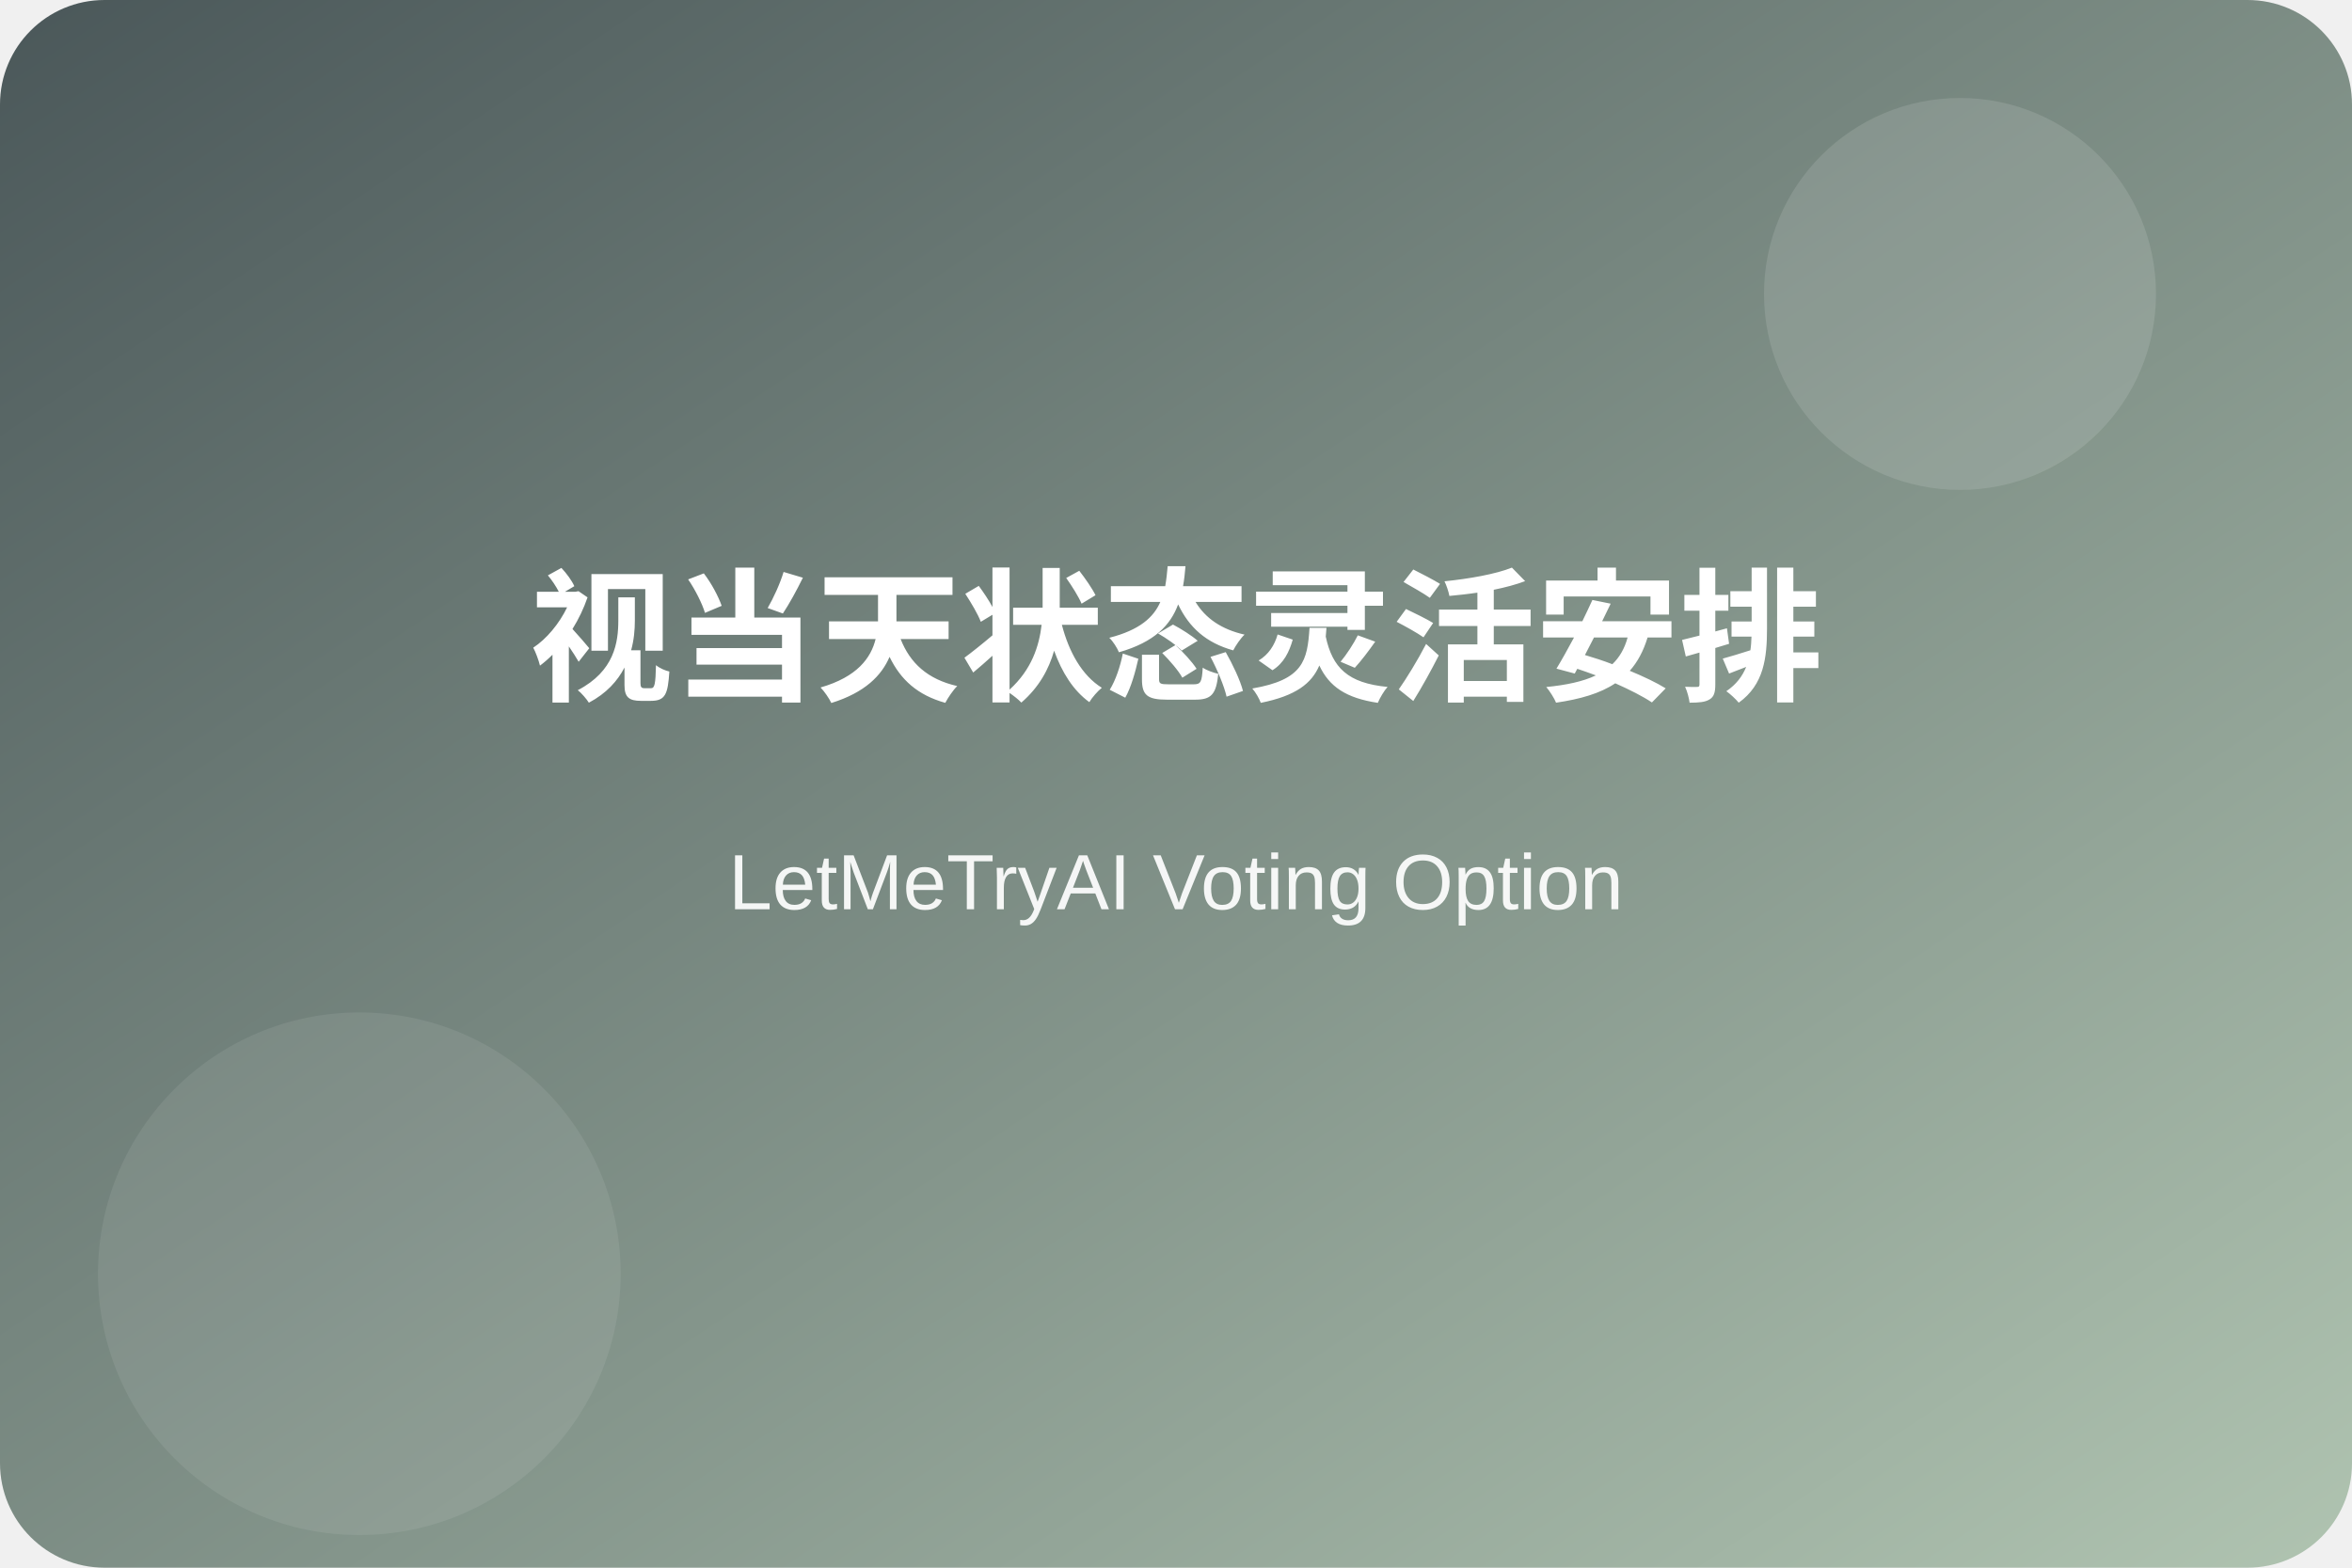
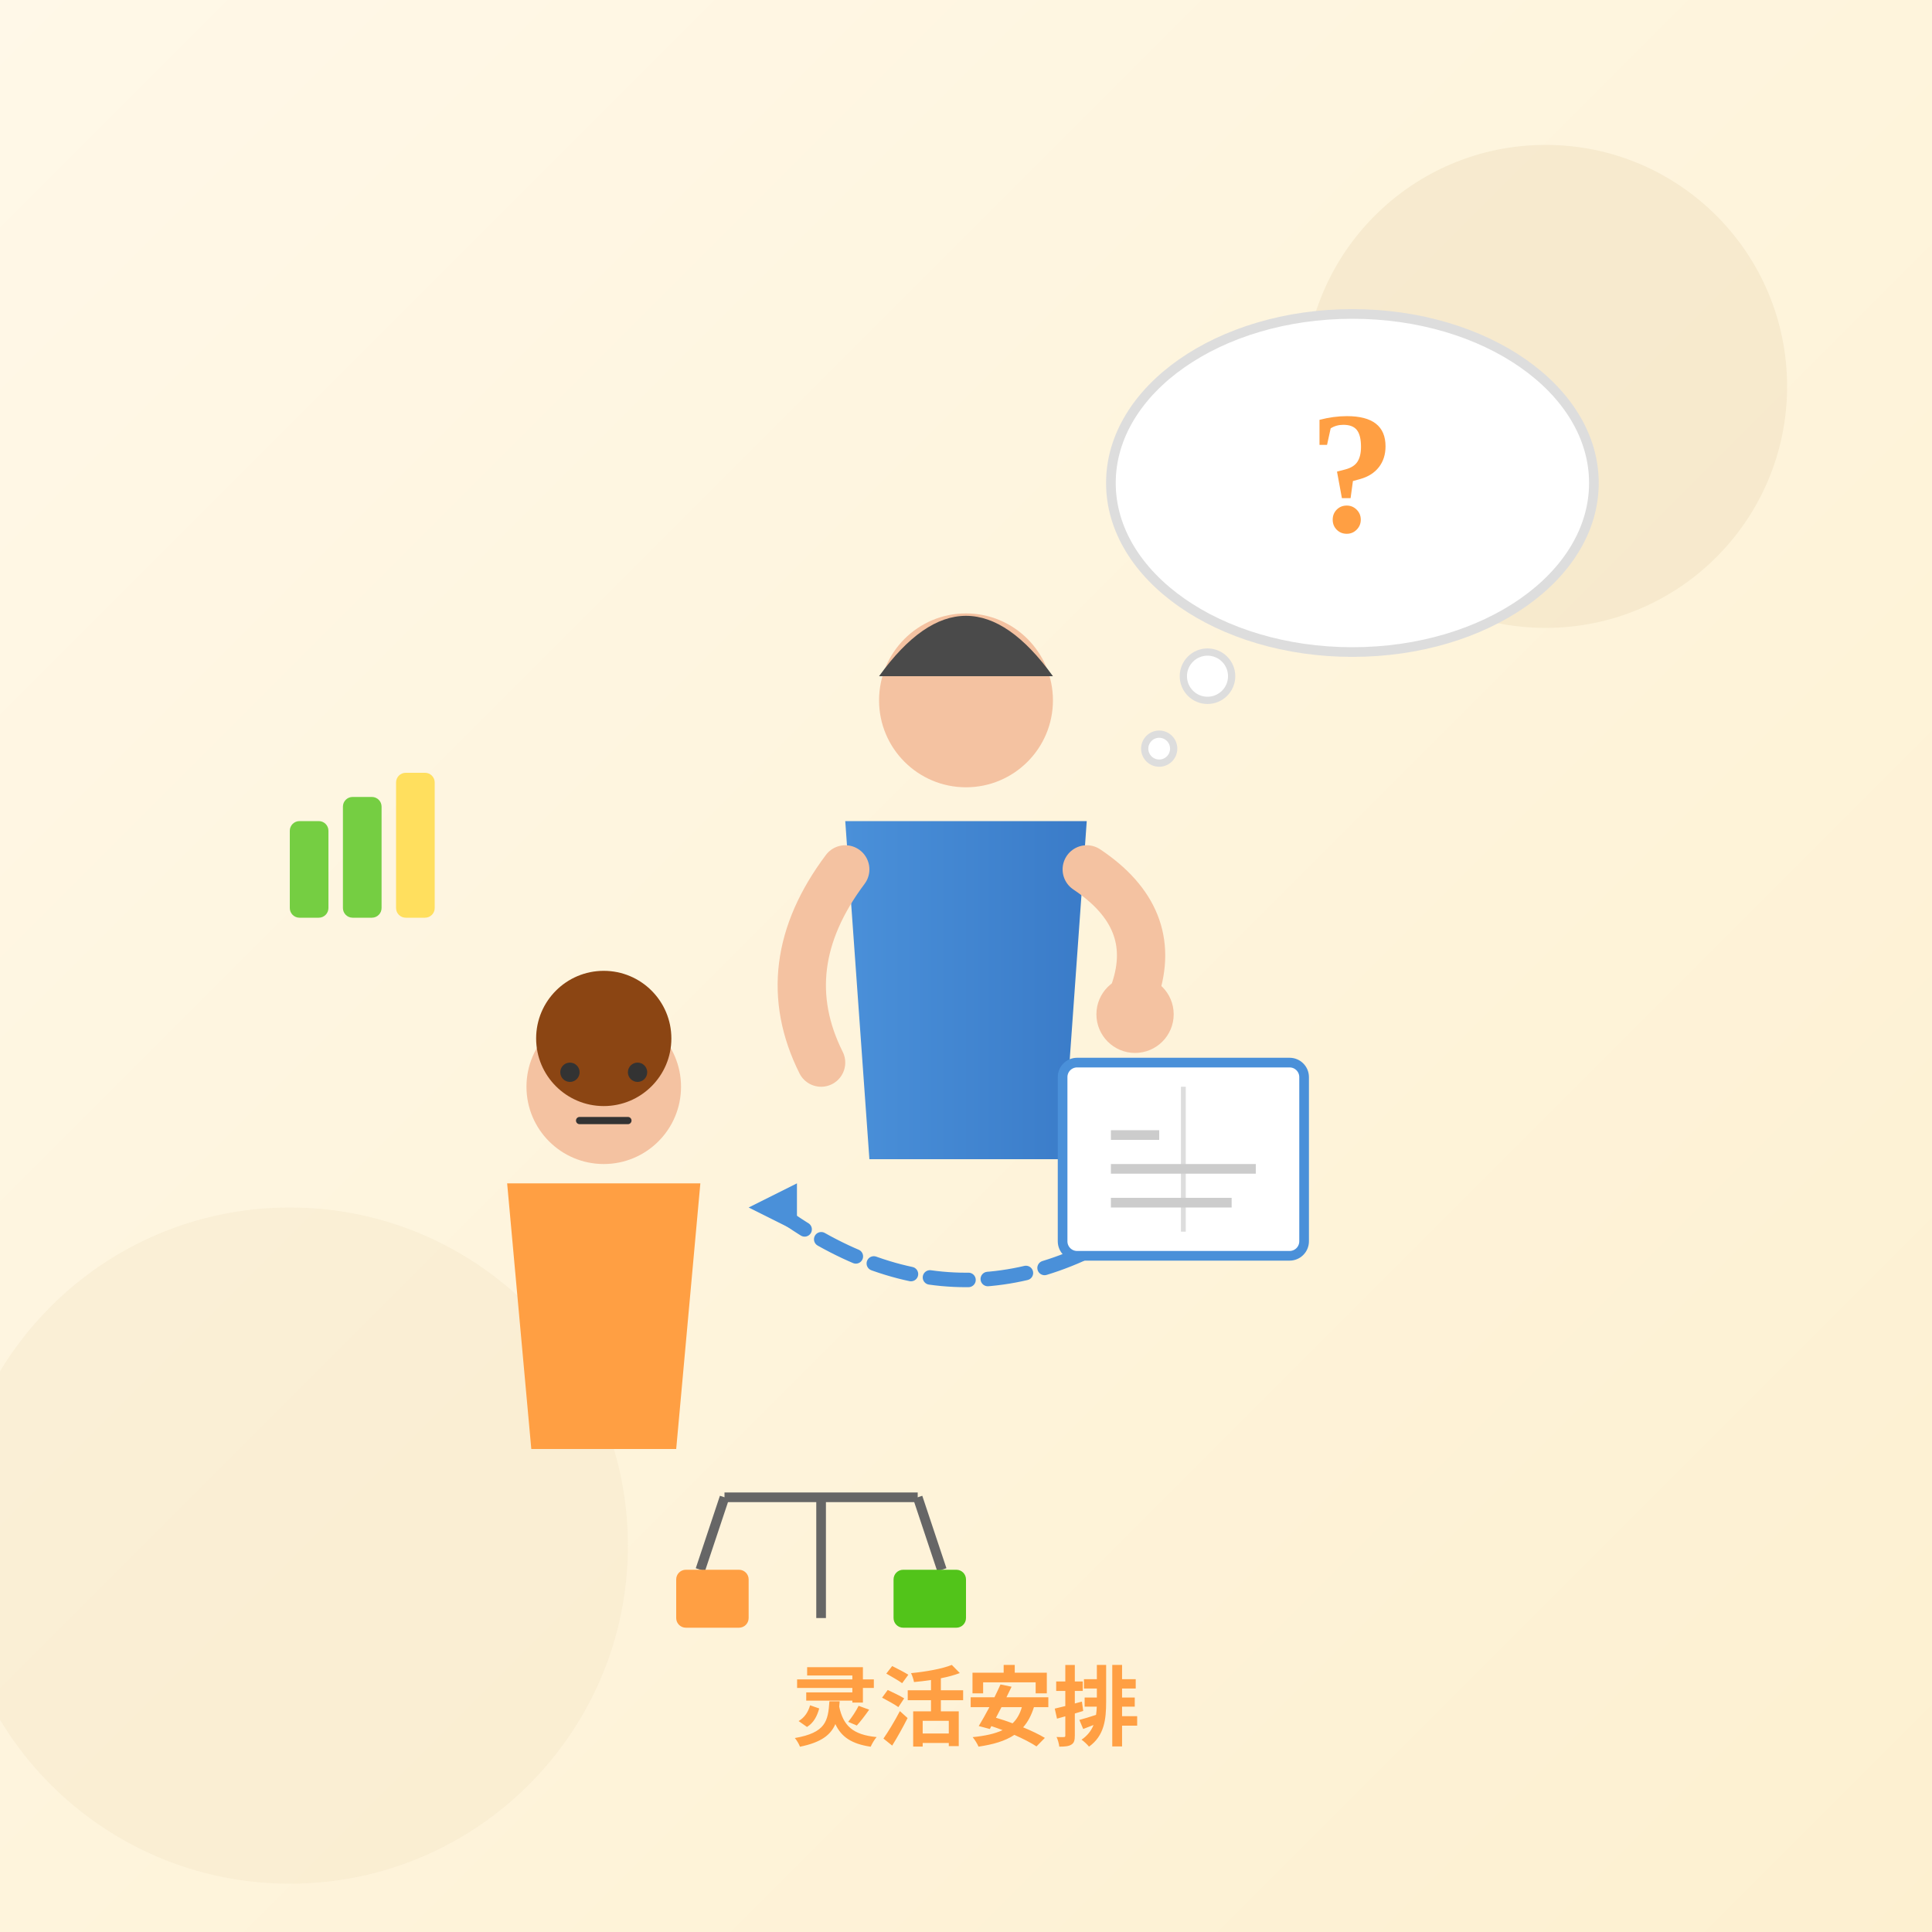
- <svg xmlns="http://www.w3.org/2000/svg" width="720" height="480" viewBox="0 0 720 480">
+ <svg xmlns="http://www.w3.org/2000/svg" width="400" height="400" viewBox="0 0 400 400">
  <defs>
-     <linearGradient id="grad" x1="0%" y1="0%" x2="100%" y2="100%">
-       <stop offset="0%" stop-color="#4a5759" />
-       <stop offset="100%" stop-color="#b0c4b1" />
+     <linearGradient id="bgGrad" x1="0%" y1="0%" x2="100%" y2="100%">
+       <stop offset="0%" stop-color="#fff8e8" />
+       <stop offset="100%" stop-color="#fdf0d0" />
+     </linearGradient>
+     <linearGradient id="parentGrad" x1="0%" y1="0%" x2="100%" y2="0%">
+       <stop offset="0%" stop-color="#4a90d9" />
+       <stop offset="100%" stop-color="#3a7bc8" />
    </linearGradient>
  </defs>
-   <rect width="720" height="480" rx="32" fill="url(#grad)" />
-   <circle cx="600" cy="90" r="60" fill="rgba(255,255,255,0.12)" />
-   <circle cx="110" cy="390" r="80" fill="rgba(255,255,255,0.08)" />
-   <text x="50%" y="44%" text-anchor="middle" font-size="44" font-family="Arial,Helvetica,sans-serif" fill="#ffffff" font-weight="700">视当天状态灵活安排</text>
-   <text x="50%" y="58%" text-anchor="middle" font-size="24" font-family="Arial,Helvetica,sans-serif" fill="rgba(255,255,255,0.92)">LetMeTryAI Voting Option</text>
+   <rect width="400" height="400" fill="url(#bgGrad)" />
+   <circle cx="320" cy="80" r="50" fill="#f0e0c0" opacity="0.5" />
+   <circle cx="60" cy="320" r="70" fill="#f0e0c0" opacity="0.3" />
+   <g transform="translate(180, 120)">
+     <circle cx="20" cy="25" r="18" fill="#f4c2a1" />
+     <path d="M2 20 Q20 -5 38 20" fill="#4a4a4a" />
+     <path d="M-5 50 L45 50 L40 120 L0 120 Z" fill="url(#parentGrad)" rx="10" />
+     <path d="M-5 60 Q-20 80 -10 100" fill="none" stroke="#f4c2a1" stroke-width="10" stroke-linecap="round" />
+     <path d="M45 60 Q60 70 55 85" fill="none" stroke="#f4c2a1" stroke-width="10" stroke-linecap="round" />
+     <circle cx="55" cy="90" r="8" fill="#f4c2a1" />
+   </g>
+   <ellipse cx="280" cy="100" rx="50" ry="35" fill="white" stroke="#ddd" stroke-width="2" />
+   <circle cx="250" cy="140" r="5" fill="white" stroke="#ddd" stroke-width="1.5" />
+   <circle cx="240" cy="155" r="3" fill="white" stroke="#ddd" stroke-width="1.5" />
+   <text x="280" y="110" text-anchor="middle" font-size="36" fill="#ff9f43" font-weight="bold">?</text>
+   <g transform="translate(100, 200)">
+     <circle cx="25" cy="25" r="16" fill="#f4c2a1" />
+     <circle cx="25" cy="15" r="14" fill="#8b4513" />
+     <path d="M5 45 L45 45 L40 100 L10 100 Z" fill="#ff9f43" rx="8" />
+     <circle cx="18" cy="22" r="2" fill="#333" />
+     <circle cx="32" cy="22" r="2" fill="#333" />
+     <line x1="20" y1="32" x2="30" y2="32" stroke="#333" stroke-width="1.5" stroke-linecap="round" />
+   </g>
+   <g opacity="0.8">
+     <rect x="60" y="170" width="8" height="20" fill="#52c41a" rx="2" />
+     <rect x="71" y="165" width="8" height="25" fill="#52c41a" rx="2" />
+     <rect x="82" y="160" width="8" height="30" fill="#ffd93d" rx="2" />
+   </g>
+   <path d="M160 250 Q200 280 240 250" fill="none" stroke="#4a90d9" stroke-width="3" stroke-dasharray="8,4" stroke-linecap="round" />
+   <polygon points="235,245 245,250 235,255" fill="#4a90d9" />
+   <polygon points="165,255 155,250 165,245" fill="#4a90d9" />
+   <rect x="220" y="220" width="50" height="40" fill="white" stroke="#4a90d9" stroke-width="2" rx="3" />
+   <line x1="245" y1="225" x2="245" y2="255" stroke="#ddd" stroke-width="1" />
+   <line x1="230" y1="235" x2="240" y2="235" stroke="#ccc" stroke-width="2" />
+   <line x1="230" y1="242" x2="260" y2="242" stroke="#ccc" stroke-width="2" />
+   <line x1="230" y1="249" x2="255" y2="249" stroke="#ccc" stroke-width="2" />
+   <g transform="translate(140, 310)">
+     <line x1="30" y1="0" x2="30" y2="25" stroke="#666" stroke-width="2" />
+     <line x1="10" y1="0" x2="50" y2="0" stroke="#666" stroke-width="2" />
+     <line x1="10" y1="0" x2="5" y2="15" stroke="#666" stroke-width="2" />
+     <line x1="50" y1="0" x2="55" y2="15" stroke="#666" stroke-width="2" />
+     <rect x="0" y="15" width="15" height="12" fill="#ff9f43" rx="2" />
+     <rect x="45" y="15" width="15" height="12" fill="#52c41a" rx="2" />
+   </g>
+   <text x="200" y="360" text-anchor="middle" font-family="PingFang SC, Microsoft YaHei, sans-serif" font-size="18" fill="#ff9f43" font-weight="600">灵活安排</text>
</svg>
